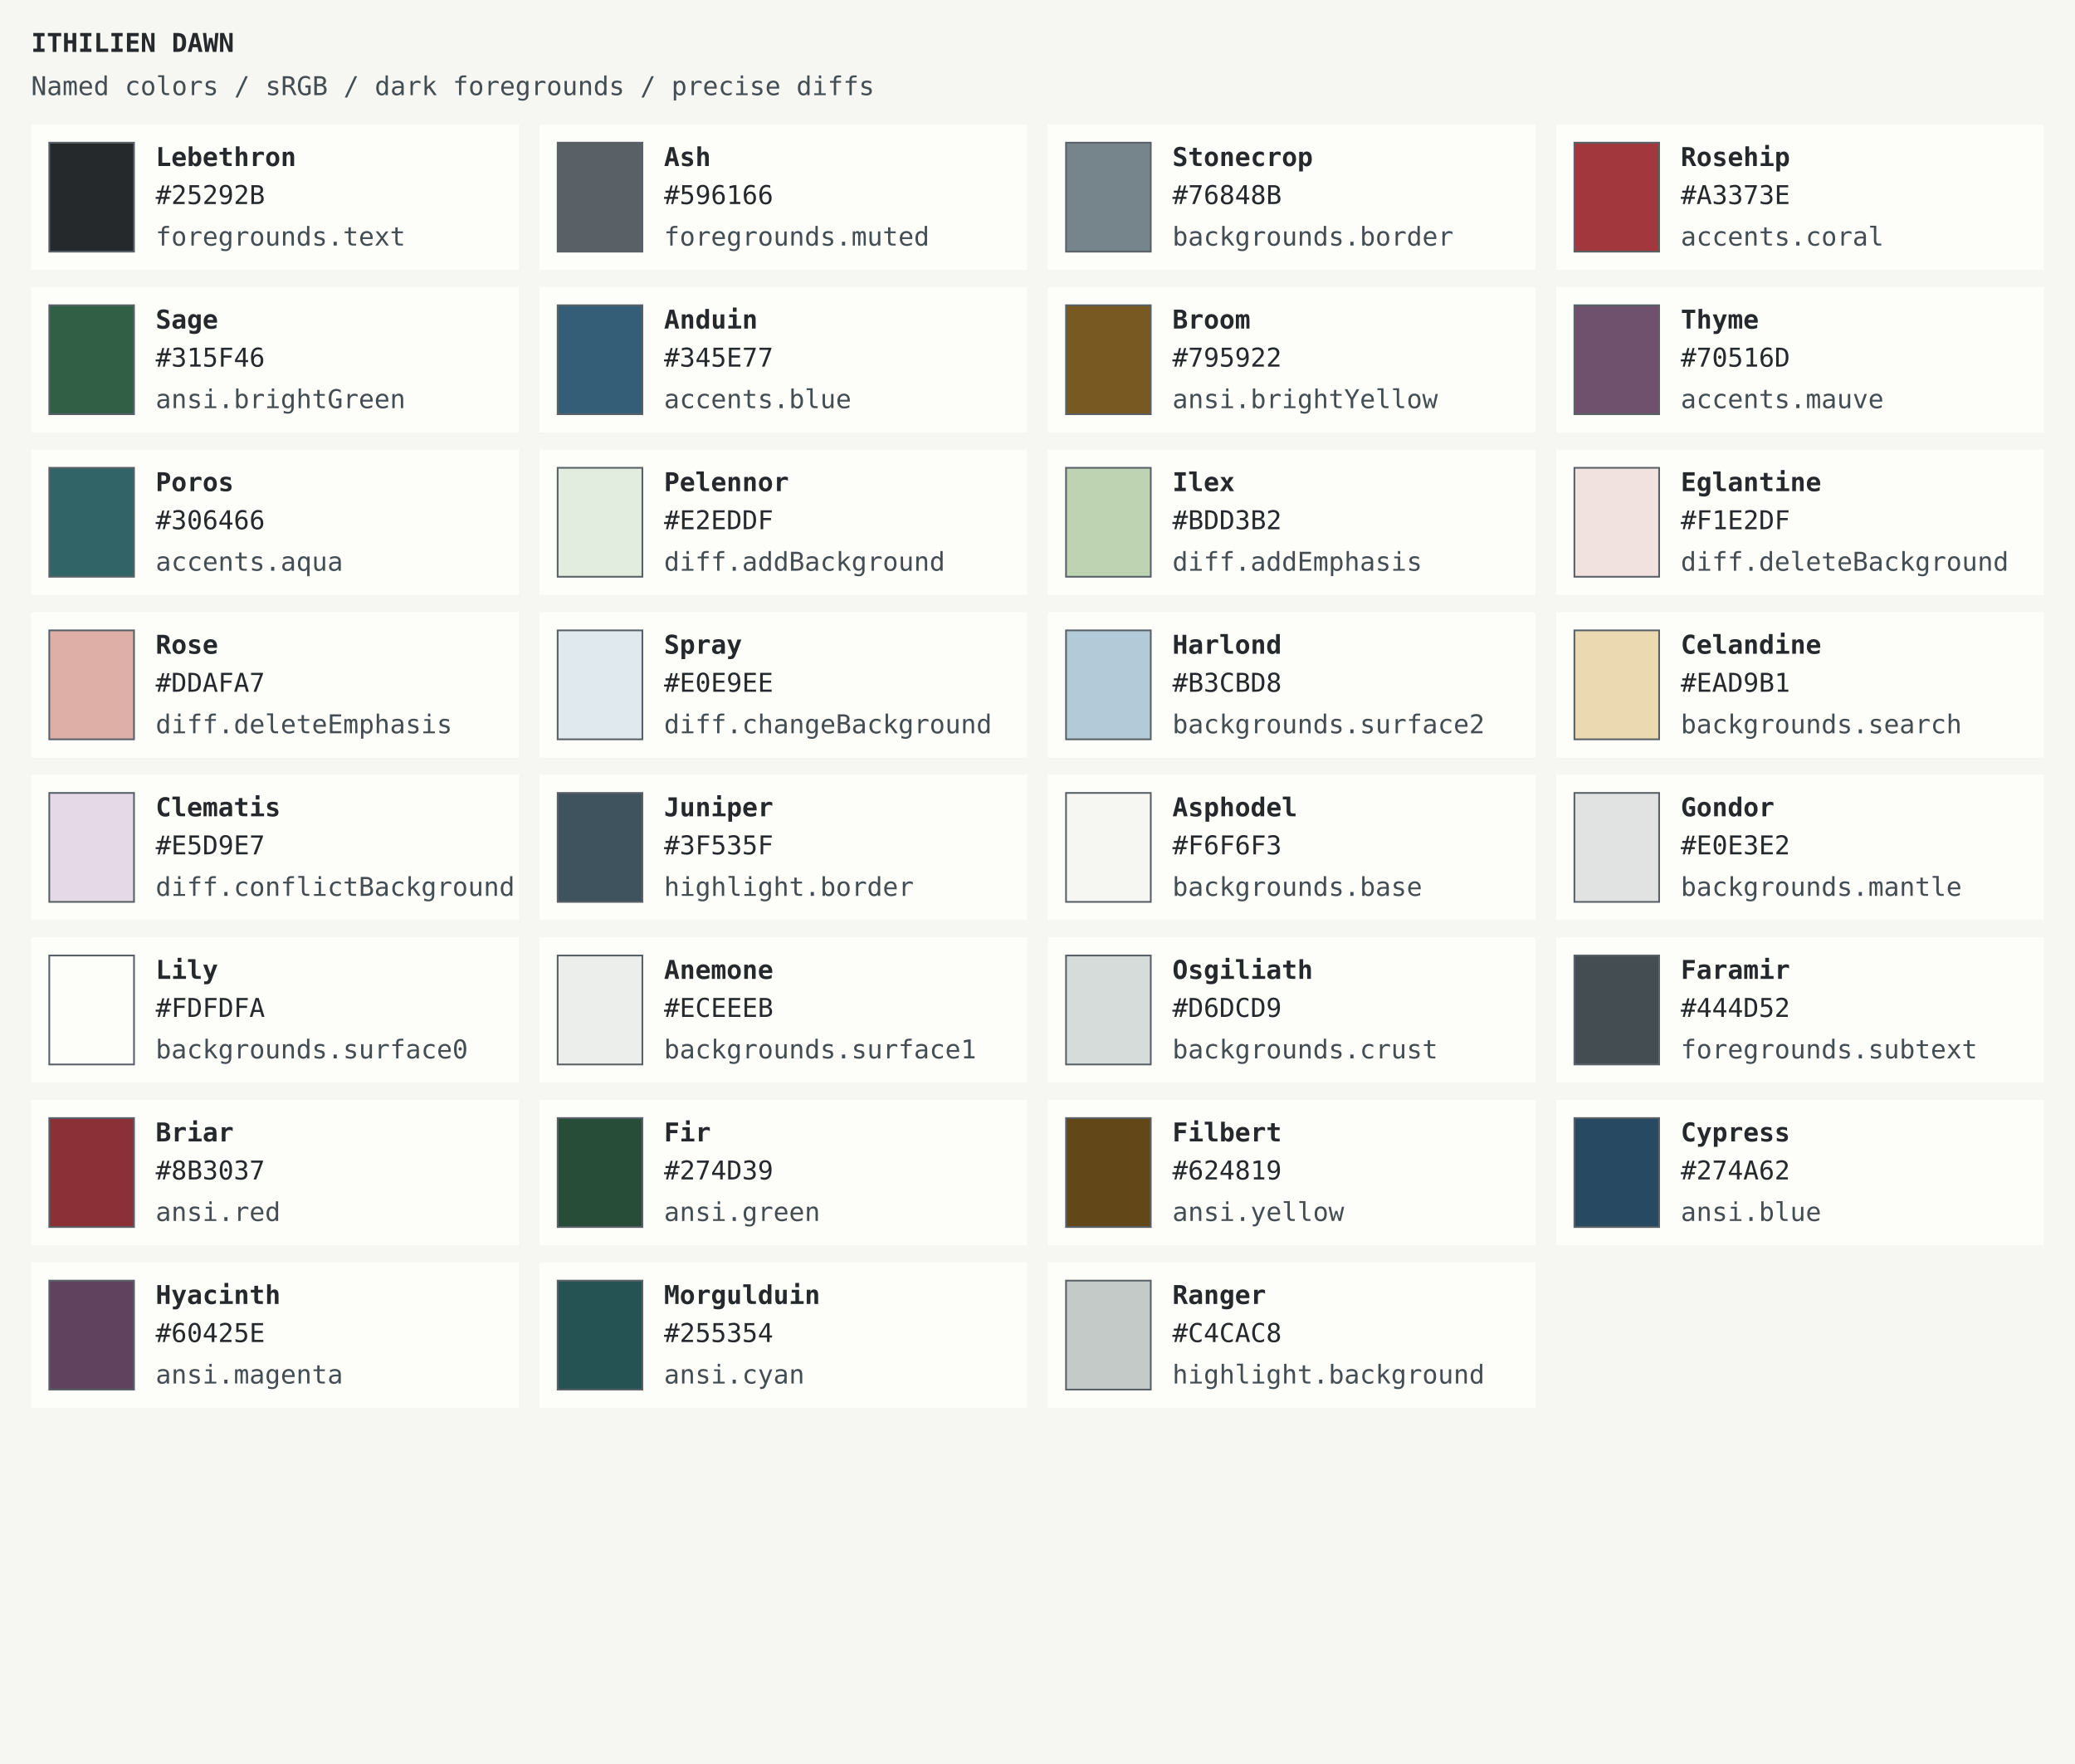
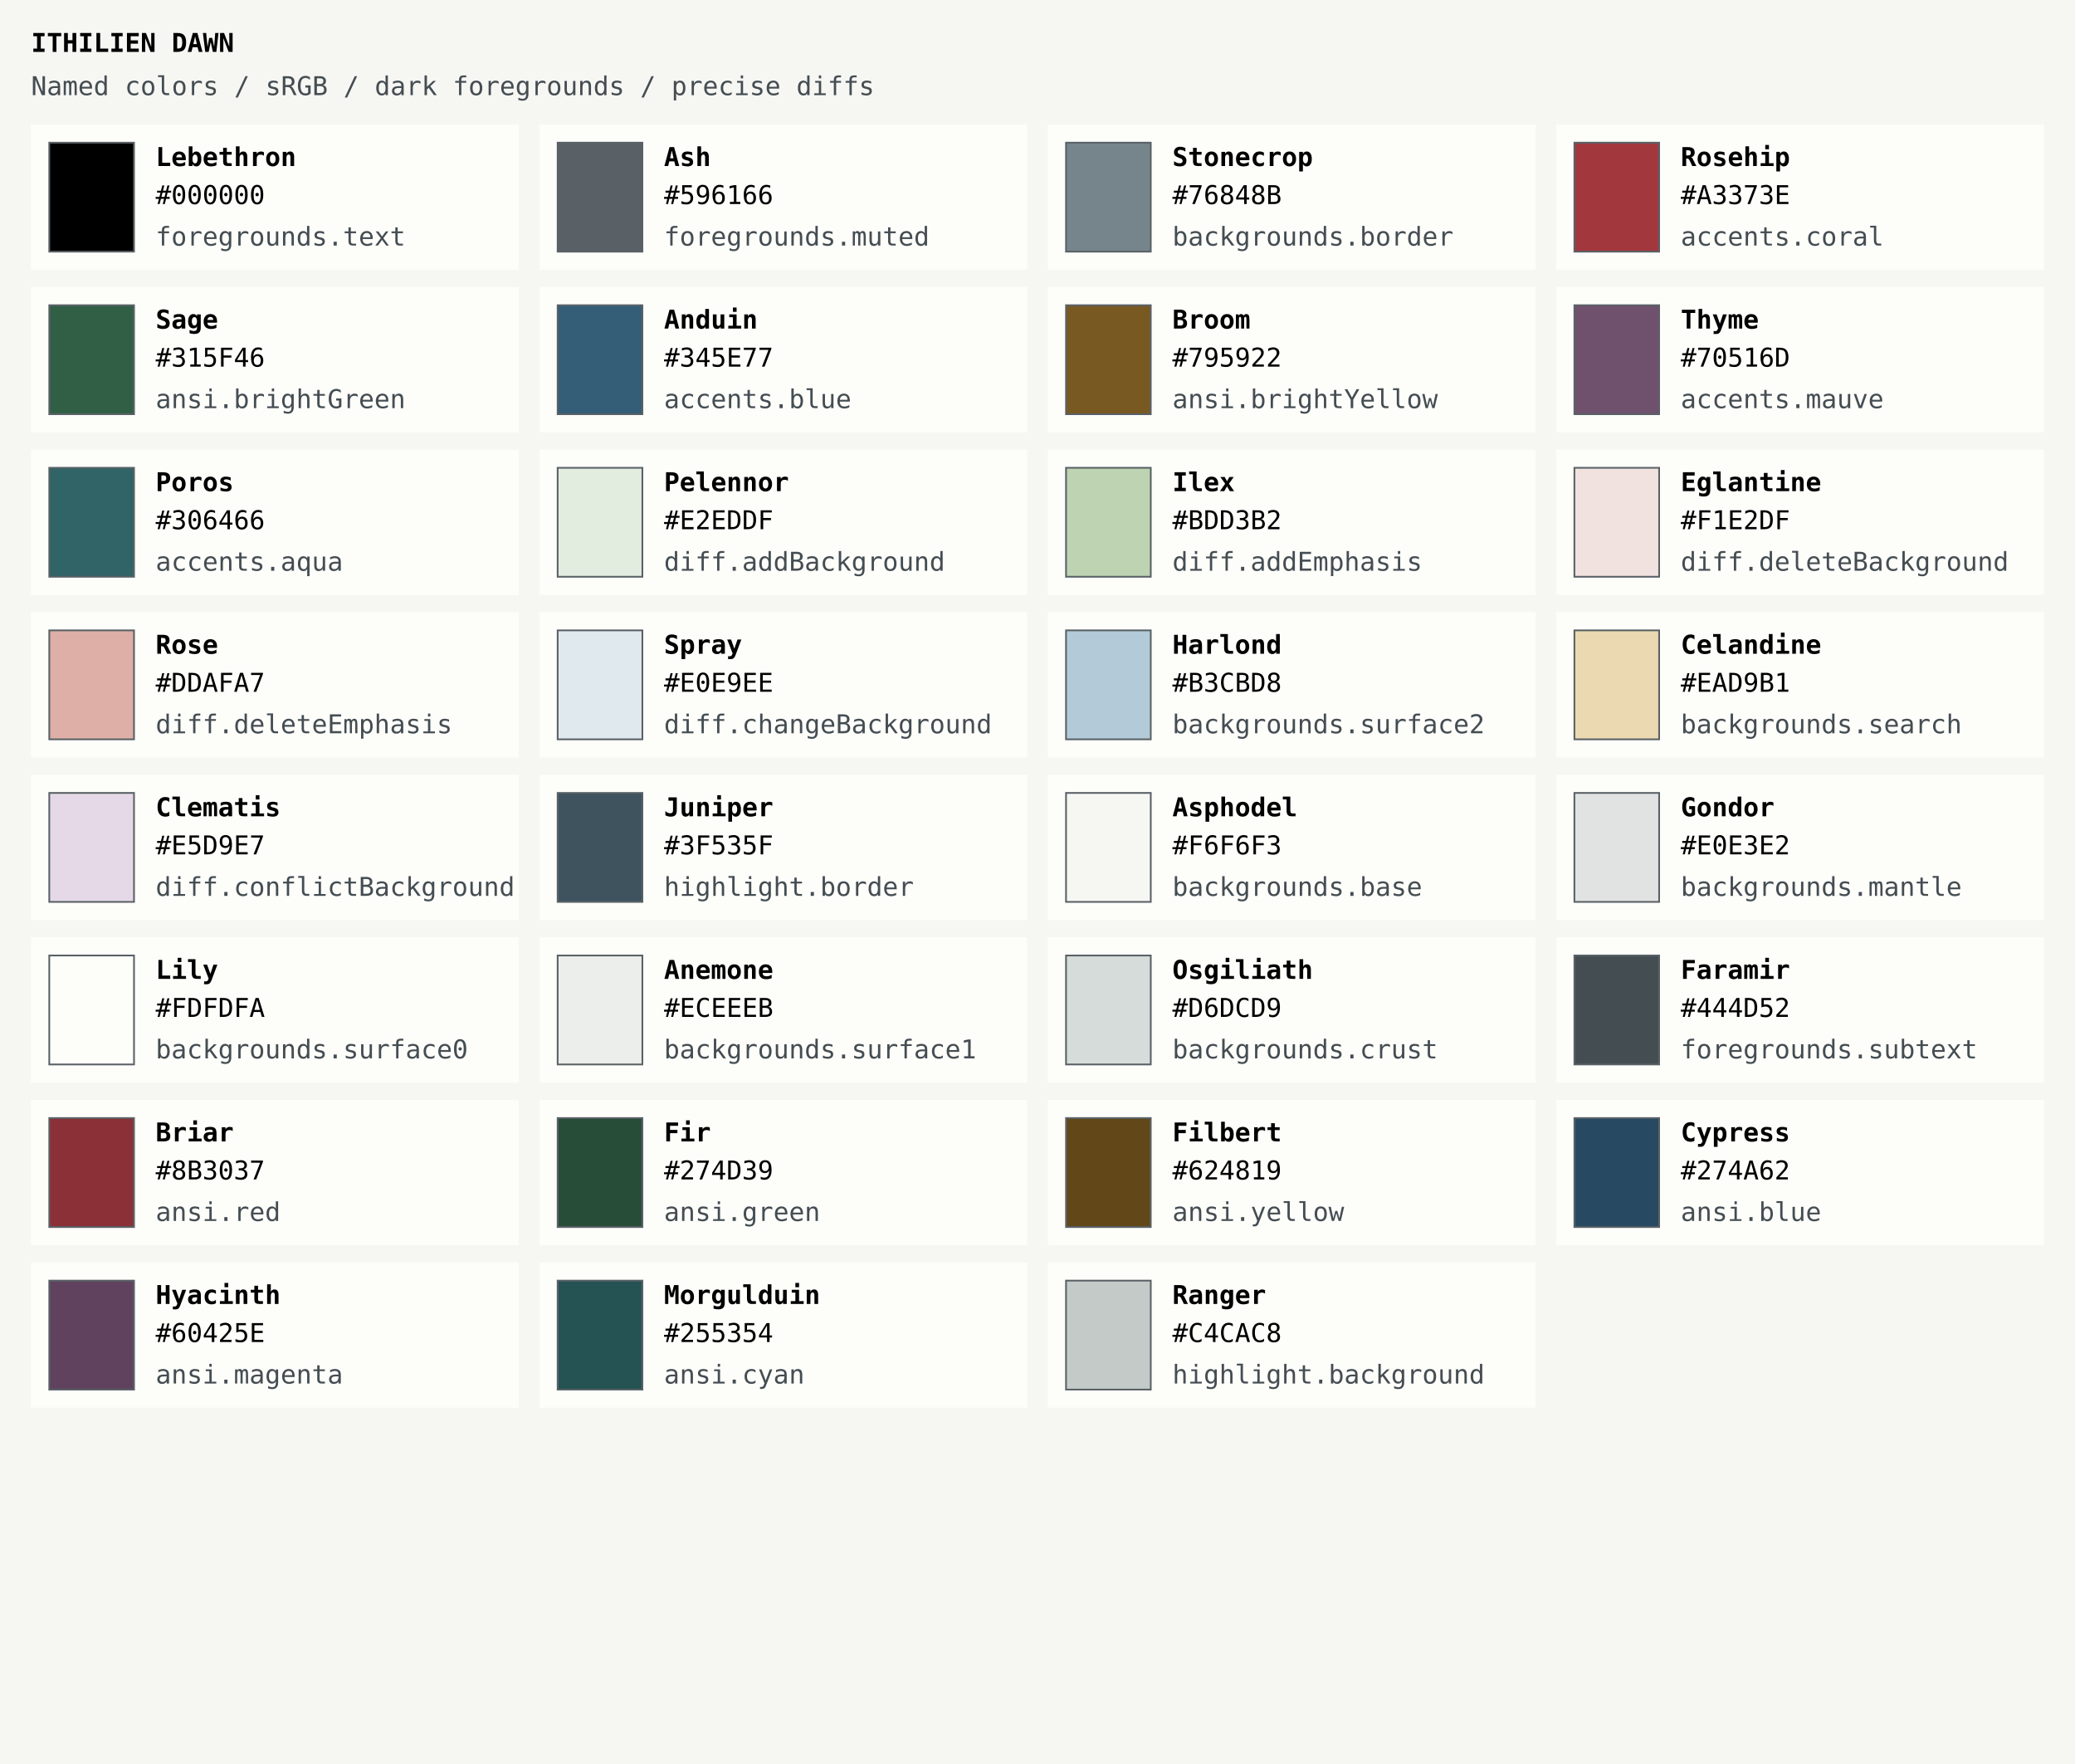
<svg xmlns="http://www.w3.org/2000/svg" xml:space="preserve" width="1200" height="1020" viewBox="0 0 1200 1020">
  <style>text{font-family:"Berkeley Mono",monospace;font-size:15px}</style>
  <rect x="0" y="0" width="1200" height="1020" fill="#F6F6F3" />
-   <text x="18" y="30" fill="#25292B" font-weight="700">ITHILIEN DAWN</text>
+   <text x="18" y="30" fill="#000000" font-weight="700">ITHILIEN DAWN</text>
  <text x="18" y="55" fill="#444D52">Named colors / sRGB / dark foregrounds / precise diffs</text>
  <rect x="18" y="72" width="282" height="84" fill="#FDFDFA" />
  <rect x="28" y="82" width="50" height="64" fill="#596166" />
-   <rect x="29" y="83" width="48" height="62" fill="#25292B" />
-   <text x="90" y="96" fill="#25292B" font-weight="700">Lebethron</text>
-   <text x="90" y="118" fill="#25292B">#25292B</text>
+   <rect x="29" y="83" width="48" height="62" fill="#000000" />
+   <text x="90" y="96" fill="#000000" font-weight="700">Lebethron</text>
+   <text x="90" y="118" fill="#000000">#000000</text>
  <text x="90" y="142" fill="#444D52">foregrounds.text</text>
  <rect x="312" y="72" width="282" height="84" fill="#FDFDFA" />
  <rect x="322" y="82" width="50" height="64" fill="#596166" />
  <rect x="323" y="83" width="48" height="62" fill="#596166" />
-   <text x="384" y="96" fill="#25292B" font-weight="700">Ash</text>
-   <text x="384" y="118" fill="#25292B">#596166</text>
+   <text x="384" y="96" fill="#000000" font-weight="700">Ash</text>
+   <text x="384" y="118" fill="#000000">#596166</text>
  <text x="384" y="142" fill="#444D52">foregrounds.muted</text>
  <rect x="606" y="72" width="282" height="84" fill="#FDFDFA" />
  <rect x="616" y="82" width="50" height="64" fill="#596166" />
  <rect x="617" y="83" width="48" height="62" fill="#76848B" />
-   <text x="678" y="96" fill="#25292B" font-weight="700">Stonecrop</text>
-   <text x="678" y="118" fill="#25292B">#76848B</text>
+   <text x="678" y="96" fill="#000000" font-weight="700">Stonecrop</text>
+   <text x="678" y="118" fill="#000000">#76848B</text>
  <text x="678" y="142" fill="#444D52">backgrounds.border</text>
  <rect x="900" y="72" width="282" height="84" fill="#FDFDFA" />
  <rect x="910" y="82" width="50" height="64" fill="#596166" />
  <rect x="911" y="83" width="48" height="62" fill="#A3373E" />
-   <text x="972" y="96" fill="#25292B" font-weight="700">Rosehip</text>
-   <text x="972" y="118" fill="#25292B">#A3373E</text>
+   <text x="972" y="96" fill="#000000" font-weight="700">Rosehip</text>
+   <text x="972" y="118" fill="#000000">#A3373E</text>
  <text x="972" y="142" fill="#444D52">accents.coral</text>
  <rect x="18" y="166" width="282" height="84" fill="#FDFDFA" />
  <rect x="28" y="176" width="50" height="64" fill="#596166" />
  <rect x="29" y="177" width="48" height="62" fill="#315F46" />
-   <text x="90" y="190" fill="#25292B" font-weight="700">Sage</text>
-   <text x="90" y="212" fill="#25292B">#315F46</text>
+   <text x="90" y="190" fill="#000000" font-weight="700">Sage</text>
+   <text x="90" y="212" fill="#000000">#315F46</text>
  <text x="90" y="236" fill="#444D52">ansi.brightGreen</text>
  <rect x="312" y="166" width="282" height="84" fill="#FDFDFA" />
  <rect x="322" y="176" width="50" height="64" fill="#596166" />
  <rect x="323" y="177" width="48" height="62" fill="#345E77" />
-   <text x="384" y="190" fill="#25292B" font-weight="700">Anduin</text>
-   <text x="384" y="212" fill="#25292B">#345E77</text>
+   <text x="384" y="190" fill="#000000" font-weight="700">Anduin</text>
+   <text x="384" y="212" fill="#000000">#345E77</text>
  <text x="384" y="236" fill="#444D52">accents.blue</text>
  <rect x="606" y="166" width="282" height="84" fill="#FDFDFA" />
  <rect x="616" y="176" width="50" height="64" fill="#596166" />
  <rect x="617" y="177" width="48" height="62" fill="#795922" />
-   <text x="678" y="190" fill="#25292B" font-weight="700">Broom</text>
-   <text x="678" y="212" fill="#25292B">#795922</text>
+   <text x="678" y="190" fill="#000000" font-weight="700">Broom</text>
+   <text x="678" y="212" fill="#000000">#795922</text>
  <text x="678" y="236" fill="#444D52">ansi.brightYellow</text>
  <rect x="900" y="166" width="282" height="84" fill="#FDFDFA" />
  <rect x="910" y="176" width="50" height="64" fill="#596166" />
  <rect x="911" y="177" width="48" height="62" fill="#70516D" />
-   <text x="972" y="190" fill="#25292B" font-weight="700">Thyme</text>
-   <text x="972" y="212" fill="#25292B">#70516D</text>
+   <text x="972" y="190" fill="#000000" font-weight="700">Thyme</text>
+   <text x="972" y="212" fill="#000000">#70516D</text>
  <text x="972" y="236" fill="#444D52">accents.mauve</text>
  <rect x="18" y="260" width="282" height="84" fill="#FDFDFA" />
  <rect x="28" y="270" width="50" height="64" fill="#596166" />
  <rect x="29" y="271" width="48" height="62" fill="#306466" />
-   <text x="90" y="284" fill="#25292B" font-weight="700">Poros</text>
-   <text x="90" y="306" fill="#25292B">#306466</text>
+   <text x="90" y="284" fill="#000000" font-weight="700">Poros</text>
+   <text x="90" y="306" fill="#000000">#306466</text>
  <text x="90" y="330" fill="#444D52">accents.aqua</text>
  <rect x="312" y="260" width="282" height="84" fill="#FDFDFA" />
  <rect x="322" y="270" width="50" height="64" fill="#596166" />
  <rect x="323" y="271" width="48" height="62" fill="#E2EDDF" />
-   <text x="384" y="284" fill="#25292B" font-weight="700">Pelennor</text>
-   <text x="384" y="306" fill="#25292B">#E2EDDF</text>
+   <text x="384" y="284" fill="#000000" font-weight="700">Pelennor</text>
+   <text x="384" y="306" fill="#000000">#E2EDDF</text>
  <text x="384" y="330" fill="#444D52">diff.addBackground</text>
  <rect x="606" y="260" width="282" height="84" fill="#FDFDFA" />
  <rect x="616" y="270" width="50" height="64" fill="#596166" />
  <rect x="617" y="271" width="48" height="62" fill="#BDD3B2" />
-   <text x="678" y="284" fill="#25292B" font-weight="700">Ilex</text>
-   <text x="678" y="306" fill="#25292B">#BDD3B2</text>
+   <text x="678" y="284" fill="#000000" font-weight="700">Ilex</text>
+   <text x="678" y="306" fill="#000000">#BDD3B2</text>
  <text x="678" y="330" fill="#444D52">diff.addEmphasis</text>
  <rect x="900" y="260" width="282" height="84" fill="#FDFDFA" />
  <rect x="910" y="270" width="50" height="64" fill="#596166" />
  <rect x="911" y="271" width="48" height="62" fill="#F1E2DF" />
-   <text x="972" y="284" fill="#25292B" font-weight="700">Eglantine</text>
-   <text x="972" y="306" fill="#25292B">#F1E2DF</text>
+   <text x="972" y="284" fill="#000000" font-weight="700">Eglantine</text>
+   <text x="972" y="306" fill="#000000">#F1E2DF</text>
  <text x="972" y="330" fill="#444D52">diff.deleteBackground</text>
  <rect x="18" y="354" width="282" height="84" fill="#FDFDFA" />
  <rect x="28" y="364" width="50" height="64" fill="#596166" />
  <rect x="29" y="365" width="48" height="62" fill="#DDAFA7" />
-   <text x="90" y="378" fill="#25292B" font-weight="700">Rose</text>
-   <text x="90" y="400" fill="#25292B">#DDAFA7</text>
+   <text x="90" y="378" fill="#000000" font-weight="700">Rose</text>
+   <text x="90" y="400" fill="#000000">#DDAFA7</text>
  <text x="90" y="424" fill="#444D52">diff.deleteEmphasis</text>
  <rect x="312" y="354" width="282" height="84" fill="#FDFDFA" />
  <rect x="322" y="364" width="50" height="64" fill="#596166" />
  <rect x="323" y="365" width="48" height="62" fill="#E0E9EE" />
-   <text x="384" y="378" fill="#25292B" font-weight="700">Spray</text>
-   <text x="384" y="400" fill="#25292B">#E0E9EE</text>
+   <text x="384" y="378" fill="#000000" font-weight="700">Spray</text>
+   <text x="384" y="400" fill="#000000">#E0E9EE</text>
  <text x="384" y="424" fill="#444D52">diff.changeBackground</text>
  <rect x="606" y="354" width="282" height="84" fill="#FDFDFA" />
  <rect x="616" y="364" width="50" height="64" fill="#596166" />
  <rect x="617" y="365" width="48" height="62" fill="#B3CBD8" />
-   <text x="678" y="378" fill="#25292B" font-weight="700">Harlond</text>
-   <text x="678" y="400" fill="#25292B">#B3CBD8</text>
+   <text x="678" y="378" fill="#000000" font-weight="700">Harlond</text>
+   <text x="678" y="400" fill="#000000">#B3CBD8</text>
  <text x="678" y="424" fill="#444D52">backgrounds.surface2</text>
  <rect x="900" y="354" width="282" height="84" fill="#FDFDFA" />
  <rect x="910" y="364" width="50" height="64" fill="#596166" />
  <rect x="911" y="365" width="48" height="62" fill="#EAD9B1" />
-   <text x="972" y="378" fill="#25292B" font-weight="700">Celandine</text>
-   <text x="972" y="400" fill="#25292B">#EAD9B1</text>
+   <text x="972" y="378" fill="#000000" font-weight="700">Celandine</text>
+   <text x="972" y="400" fill="#000000">#EAD9B1</text>
  <text x="972" y="424" fill="#444D52">backgrounds.search</text>
  <rect x="18" y="448" width="282" height="84" fill="#FDFDFA" />
  <rect x="28" y="458" width="50" height="64" fill="#596166" />
  <rect x="29" y="459" width="48" height="62" fill="#E5D9E7" />
-   <text x="90" y="472" fill="#25292B" font-weight="700">Clematis</text>
-   <text x="90" y="494" fill="#25292B">#E5D9E7</text>
+   <text x="90" y="472" fill="#000000" font-weight="700">Clematis</text>
+   <text x="90" y="494" fill="#000000">#E5D9E7</text>
  <text x="90" y="518" fill="#444D52">diff.conflictBackground</text>
  <rect x="312" y="448" width="282" height="84" fill="#FDFDFA" />
  <rect x="322" y="458" width="50" height="64" fill="#596166" />
  <rect x="323" y="459" width="48" height="62" fill="#3F535F" />
-   <text x="384" y="472" fill="#25292B" font-weight="700">Juniper</text>
-   <text x="384" y="494" fill="#25292B">#3F535F</text>
+   <text x="384" y="472" fill="#000000" font-weight="700">Juniper</text>
+   <text x="384" y="494" fill="#000000">#3F535F</text>
  <text x="384" y="518" fill="#444D52">highlight.border</text>
  <rect x="606" y="448" width="282" height="84" fill="#FDFDFA" />
  <rect x="616" y="458" width="50" height="64" fill="#596166" />
  <rect x="617" y="459" width="48" height="62" fill="#F6F6F3" />
-   <text x="678" y="472" fill="#25292B" font-weight="700">Asphodel</text>
-   <text x="678" y="494" fill="#25292B">#F6F6F3</text>
+   <text x="678" y="472" fill="#000000" font-weight="700">Asphodel</text>
+   <text x="678" y="494" fill="#000000">#F6F6F3</text>
  <text x="678" y="518" fill="#444D52">backgrounds.base</text>
  <rect x="900" y="448" width="282" height="84" fill="#FDFDFA" />
  <rect x="910" y="458" width="50" height="64" fill="#596166" />
  <rect x="911" y="459" width="48" height="62" fill="#E0E3E2" />
-   <text x="972" y="472" fill="#25292B" font-weight="700">Gondor</text>
-   <text x="972" y="494" fill="#25292B">#E0E3E2</text>
+   <text x="972" y="472" fill="#000000" font-weight="700">Gondor</text>
+   <text x="972" y="494" fill="#000000">#E0E3E2</text>
  <text x="972" y="518" fill="#444D52">backgrounds.mantle</text>
  <rect x="18" y="542" width="282" height="84" fill="#FDFDFA" />
  <rect x="28" y="552" width="50" height="64" fill="#596166" />
  <rect x="29" y="553" width="48" height="62" fill="#FDFDFA" />
-   <text x="90" y="566" fill="#25292B" font-weight="700">Lily</text>
-   <text x="90" y="588" fill="#25292B">#FDFDFA</text>
+   <text x="90" y="566" fill="#000000" font-weight="700">Lily</text>
+   <text x="90" y="588" fill="#000000">#FDFDFA</text>
  <text x="90" y="612" fill="#444D52">backgrounds.surface0</text>
  <rect x="312" y="542" width="282" height="84" fill="#FDFDFA" />
  <rect x="322" y="552" width="50" height="64" fill="#596166" />
  <rect x="323" y="553" width="48" height="62" fill="#ECEEEB" />
-   <text x="384" y="566" fill="#25292B" font-weight="700">Anemone</text>
-   <text x="384" y="588" fill="#25292B">#ECEEEB</text>
+   <text x="384" y="566" fill="#000000" font-weight="700">Anemone</text>
+   <text x="384" y="588" fill="#000000">#ECEEEB</text>
  <text x="384" y="612" fill="#444D52">backgrounds.surface1</text>
  <rect x="606" y="542" width="282" height="84" fill="#FDFDFA" />
  <rect x="616" y="552" width="50" height="64" fill="#596166" />
  <rect x="617" y="553" width="48" height="62" fill="#D6DCD9" />
-   <text x="678" y="566" fill="#25292B" font-weight="700">Osgiliath</text>
-   <text x="678" y="588" fill="#25292B">#D6DCD9</text>
+   <text x="678" y="566" fill="#000000" font-weight="700">Osgiliath</text>
+   <text x="678" y="588" fill="#000000">#D6DCD9</text>
  <text x="678" y="612" fill="#444D52">backgrounds.crust</text>
  <rect x="900" y="542" width="282" height="84" fill="#FDFDFA" />
  <rect x="910" y="552" width="50" height="64" fill="#596166" />
  <rect x="911" y="553" width="48" height="62" fill="#444D52" />
-   <text x="972" y="566" fill="#25292B" font-weight="700">Faramir</text>
-   <text x="972" y="588" fill="#25292B">#444D52</text>
+   <text x="972" y="566" fill="#000000" font-weight="700">Faramir</text>
+   <text x="972" y="588" fill="#000000">#444D52</text>
  <text x="972" y="612" fill="#444D52">foregrounds.subtext</text>
  <rect x="18" y="636" width="282" height="84" fill="#FDFDFA" />
  <rect x="28" y="646" width="50" height="64" fill="#596166" />
  <rect x="29" y="647" width="48" height="62" fill="#8B3037" />
-   <text x="90" y="660" fill="#25292B" font-weight="700">Briar</text>
-   <text x="90" y="682" fill="#25292B">#8B3037</text>
+   <text x="90" y="660" fill="#000000" font-weight="700">Briar</text>
+   <text x="90" y="682" fill="#000000">#8B3037</text>
  <text x="90" y="706" fill="#444D52">ansi.red</text>
  <rect x="312" y="636" width="282" height="84" fill="#FDFDFA" />
  <rect x="322" y="646" width="50" height="64" fill="#596166" />
  <rect x="323" y="647" width="48" height="62" fill="#274D39" />
-   <text x="384" y="660" fill="#25292B" font-weight="700">Fir</text>
-   <text x="384" y="682" fill="#25292B">#274D39</text>
+   <text x="384" y="660" fill="#000000" font-weight="700">Fir</text>
+   <text x="384" y="682" fill="#000000">#274D39</text>
  <text x="384" y="706" fill="#444D52">ansi.green</text>
  <rect x="606" y="636" width="282" height="84" fill="#FDFDFA" />
  <rect x="616" y="646" width="50" height="64" fill="#596166" />
  <rect x="617" y="647" width="48" height="62" fill="#624819" />
-   <text x="678" y="660" fill="#25292B" font-weight="700">Filbert</text>
-   <text x="678" y="682" fill="#25292B">#624819</text>
+   <text x="678" y="660" fill="#000000" font-weight="700">Filbert</text>
+   <text x="678" y="682" fill="#000000">#624819</text>
  <text x="678" y="706" fill="#444D52">ansi.yellow</text>
  <rect x="900" y="636" width="282" height="84" fill="#FDFDFA" />
  <rect x="910" y="646" width="50" height="64" fill="#596166" />
  <rect x="911" y="647" width="48" height="62" fill="#274A62" />
-   <text x="972" y="660" fill="#25292B" font-weight="700">Cypress</text>
-   <text x="972" y="682" fill="#25292B">#274A62</text>
+   <text x="972" y="660" fill="#000000" font-weight="700">Cypress</text>
+   <text x="972" y="682" fill="#000000">#274A62</text>
  <text x="972" y="706" fill="#444D52">ansi.blue</text>
  <rect x="18" y="730" width="282" height="84" fill="#FDFDFA" />
  <rect x="28" y="740" width="50" height="64" fill="#596166" />
  <rect x="29" y="741" width="48" height="62" fill="#60425E" />
-   <text x="90" y="754" fill="#25292B" font-weight="700">Hyacinth</text>
-   <text x="90" y="776" fill="#25292B">#60425E</text>
+   <text x="90" y="754" fill="#000000" font-weight="700">Hyacinth</text>
+   <text x="90" y="776" fill="#000000">#60425E</text>
  <text x="90" y="800" fill="#444D52">ansi.magenta</text>
  <rect x="312" y="730" width="282" height="84" fill="#FDFDFA" />
  <rect x="322" y="740" width="50" height="64" fill="#596166" />
  <rect x="323" y="741" width="48" height="62" fill="#255354" />
-   <text x="384" y="754" fill="#25292B" font-weight="700">Morgulduin</text>
-   <text x="384" y="776" fill="#25292B">#255354</text>
+   <text x="384" y="754" fill="#000000" font-weight="700">Morgulduin</text>
+   <text x="384" y="776" fill="#000000">#255354</text>
  <text x="384" y="800" fill="#444D52">ansi.cyan</text>
  <rect x="606" y="730" width="282" height="84" fill="#FDFDFA" />
  <rect x="616" y="740" width="50" height="64" fill="#596166" />
  <rect x="617" y="741" width="48" height="62" fill="#C4CAC8" />
-   <text x="678" y="754" fill="#25292B" font-weight="700">Ranger</text>
-   <text x="678" y="776" fill="#25292B">#C4CAC8</text>
+   <text x="678" y="754" fill="#000000" font-weight="700">Ranger</text>
+   <text x="678" y="776" fill="#000000">#C4CAC8</text>
  <text x="678" y="800" fill="#444D52">highlight.background</text>
</svg>
